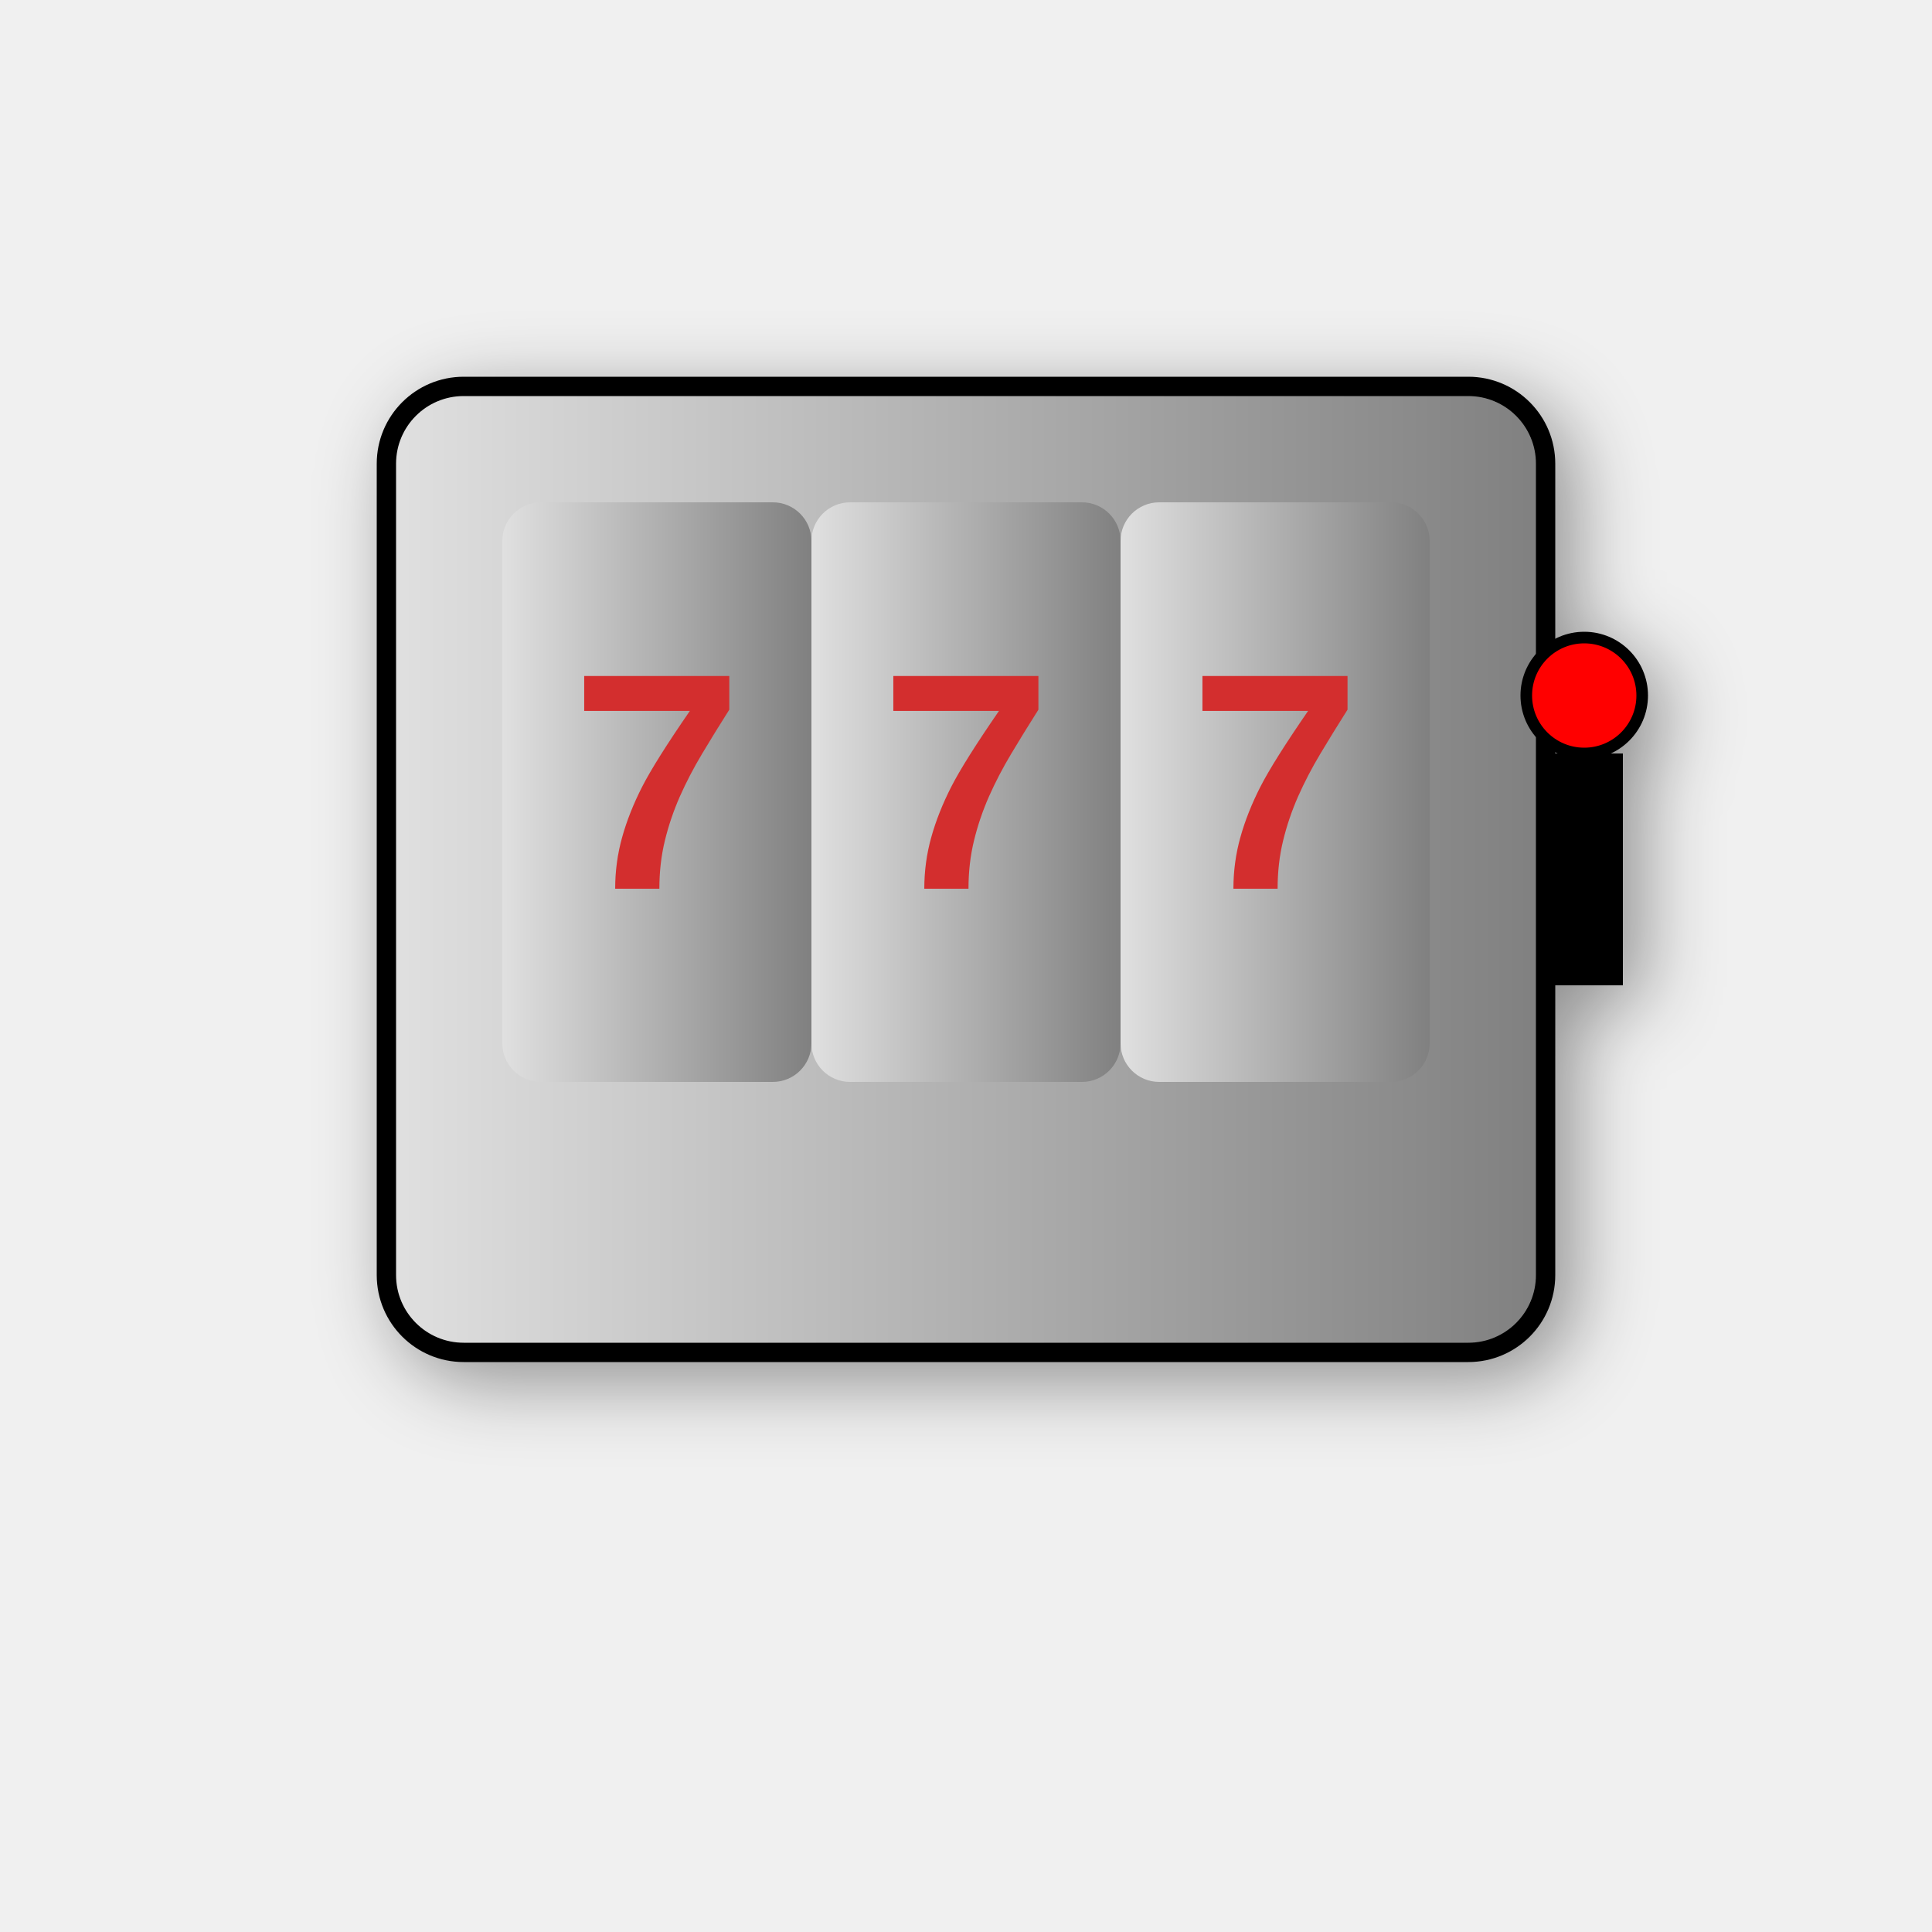
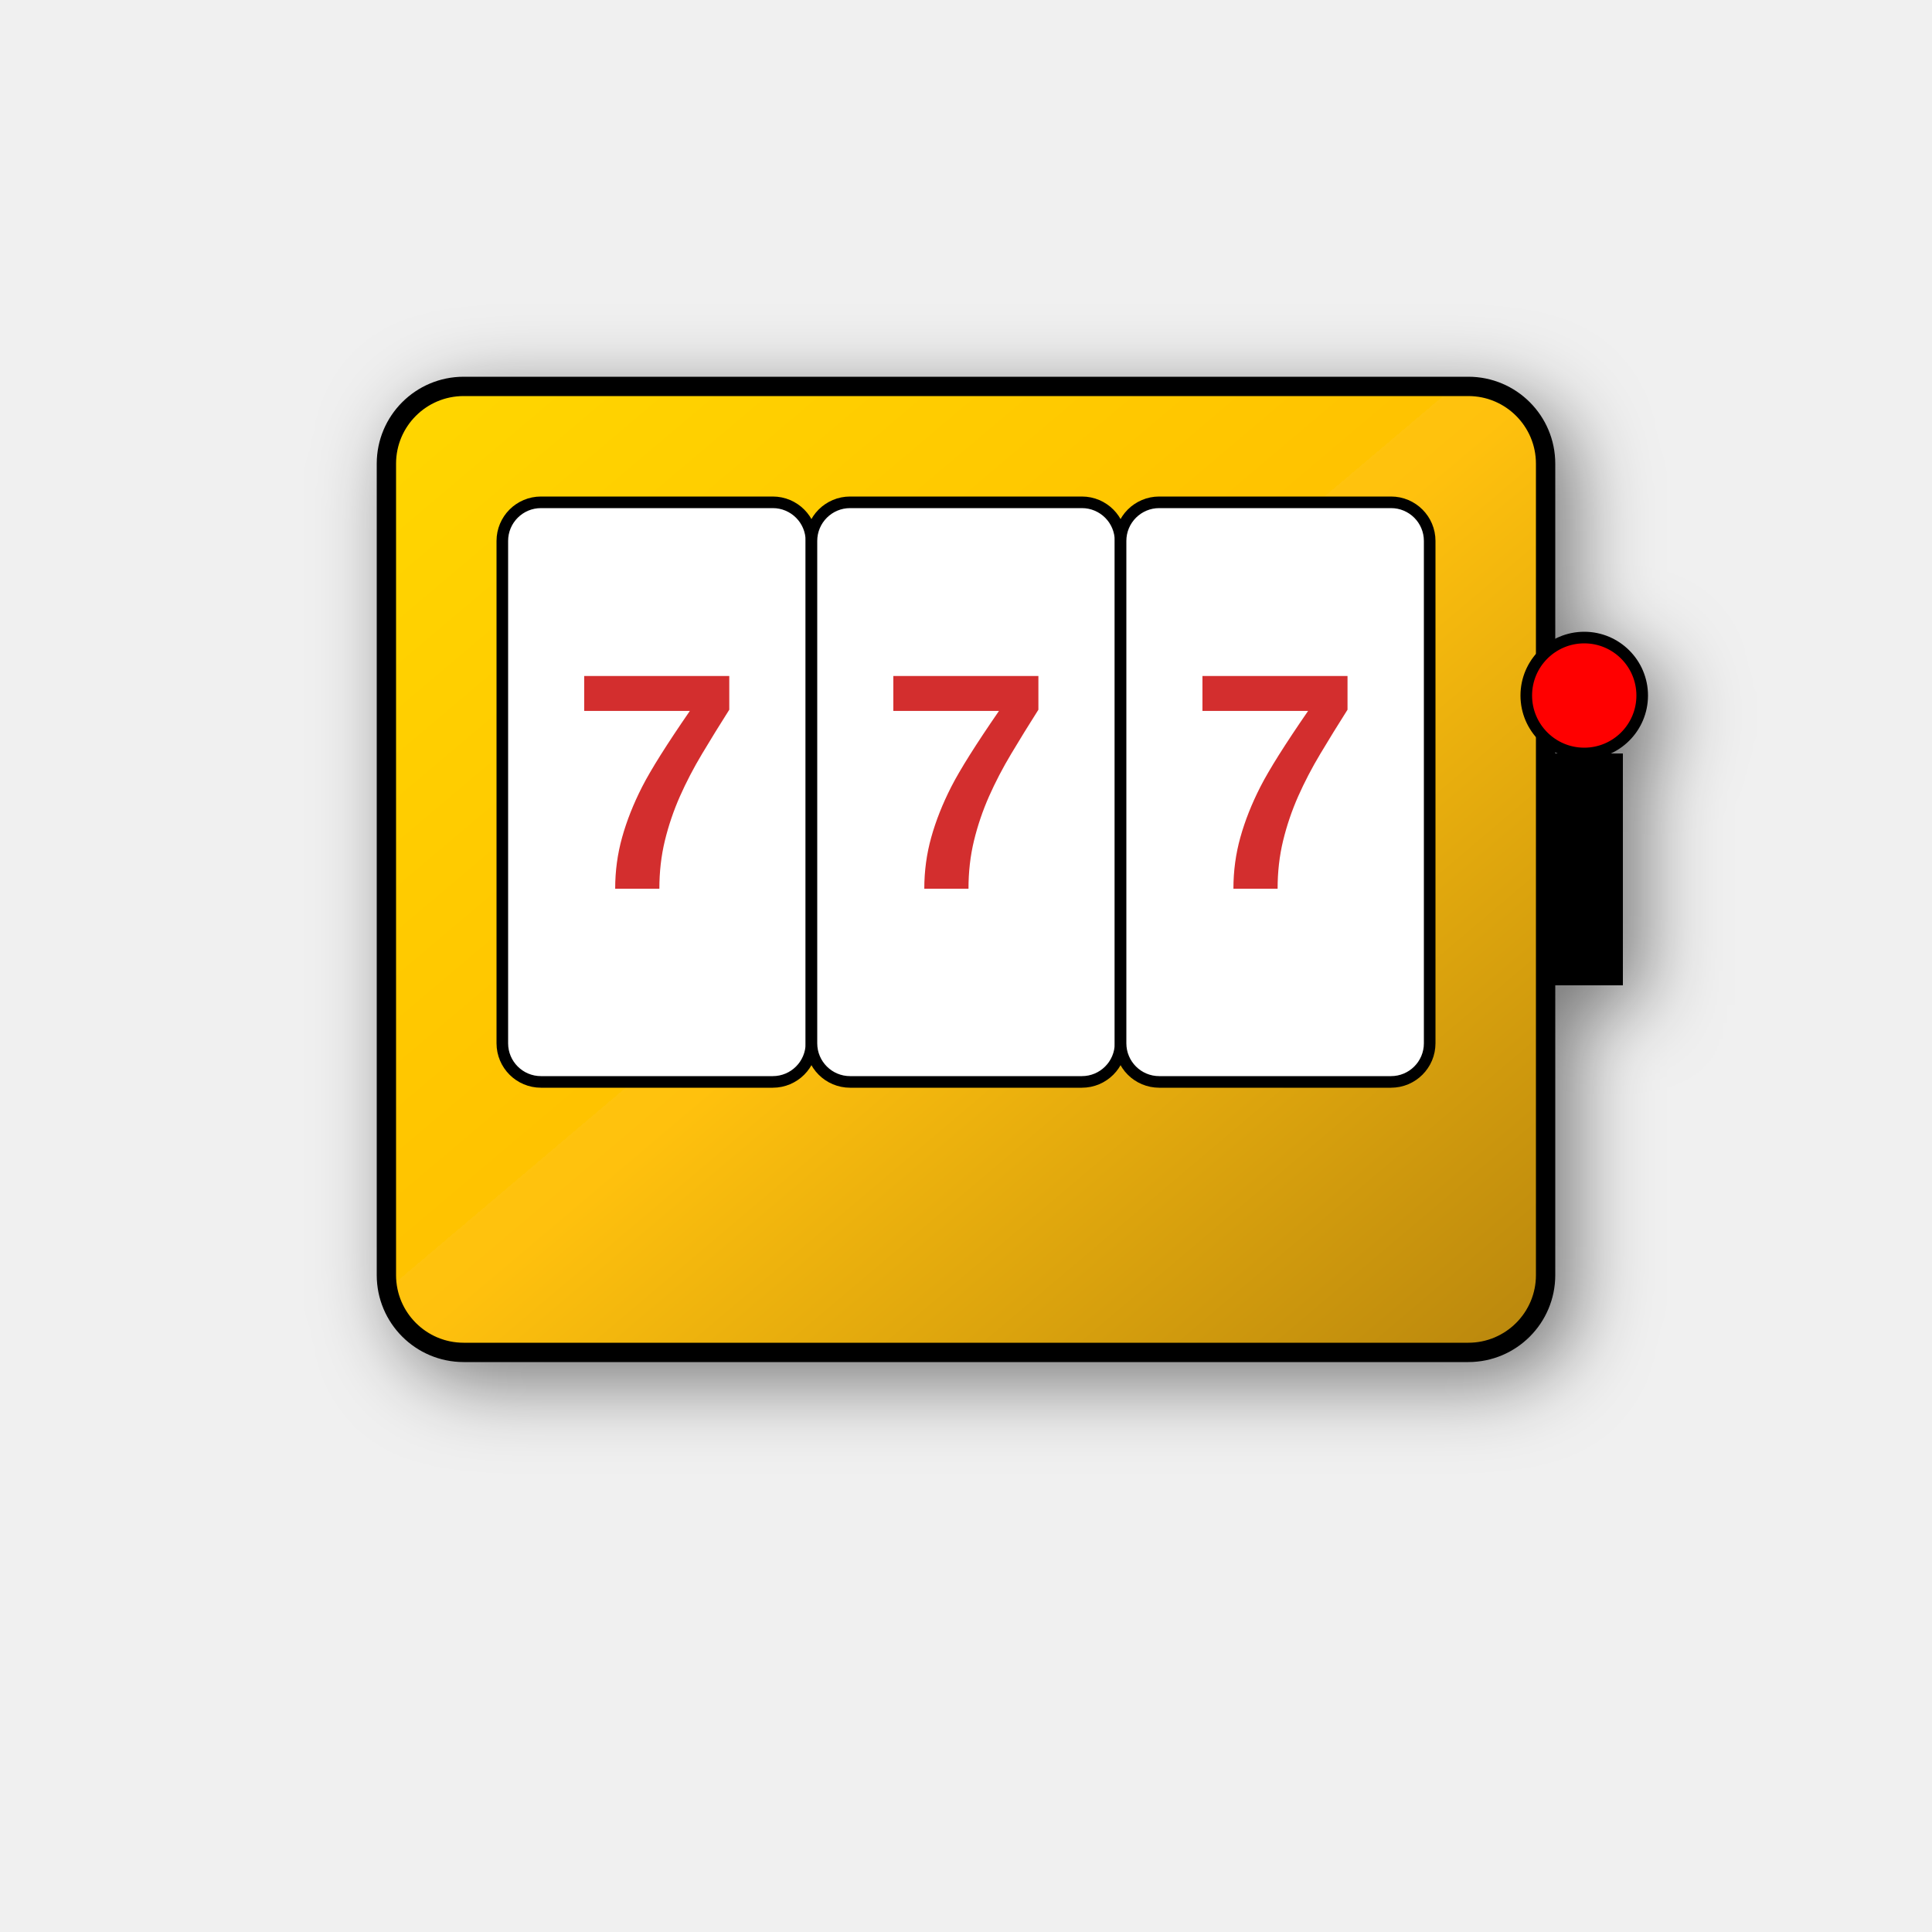
<svg xmlns="http://www.w3.org/2000/svg" width="500" height="500" viewBox="0 0 500 500">
  <style>
        .slot-machine {
-             filter: drop-shadow(5px 5px 10px rgba(0, 0, 0, 0.4)); /* Efek shadow */
+             filter: drop-shadow(5px 5px 10px rgba(0, 0, 0, 0.5)); /* Efek shadow */
+         }
+         .body {
+             fill: url(#gold-gradient); /* Efek emas */
+             stroke: black;
+             stroke-width: 5;
        }
        .reel {
-             fill: url(#metal-gradient); /* Efek metalik */
+             fill: white;
+             stroke: black;
+             stroke-width: 3;
        }
        .text {
            font-family: Arial, sans-serif;
            font-size: 80px;
            font-weight: bold;
            fill: #D32F2F; /* Warna merah untuk angka 777 */
            text-anchor: middle;
        }
    </style>
  <defs>
-     <linearGradient id="metal-gradient" x1="0%" y1="0%" x2="100%" y2="0%">
-       <stop offset="0%" style="stop-color:#E0E0E0; stop-opacity:1" />
-       <stop offset="50%" style="stop-color:#B0B0B0; stop-opacity:1" />
-       <stop offset="100%" style="stop-color:#808080; stop-opacity:1" />
+     <linearGradient id="gold-gradient" x1="0%" y1="0%" x2="100%" y2="100%">
+       <stop offset="0%" style="stop-color:#FFD700; stop-opacity:1" />
+       <stop offset="50%" style="stop-color:#FFC107; stop-opacity:1" />
+       <stop offset="100%" style="stop-color:#B8860B; stop-opacity:1" />
    </linearGradient>
  </defs>
  <g class="slot-machine">
-     <rect x="100" y="100" width="300" height="250" rx="20" ry="20" fill="url(#metal-gradient)" stroke="black" stroke-width="5" />
+     <rect class="body" x="100" y="100" width="300" height="250" rx="20" ry="20" />
    <rect class="reel" x="130" y="130" width="80" height="150" rx="10" ry="10" />
    <rect class="reel" x="210" y="130" width="80" height="150" rx="10" ry="10" />
    <rect class="reel" x="290" y="130" width="80" height="150" rx="10" ry="10" />
    <text class="text" x="170" y="230">7</text>
    <text class="text" x="250" y="230">7</text>
    <text class="text" x="330" y="230">7</text>
    <circle cx="410" cy="180" r="15" fill="red" stroke="black" stroke-width="3" />
    <rect x="400" y="195" width="20" height="60" fill="black" />
  </g>
</svg>
